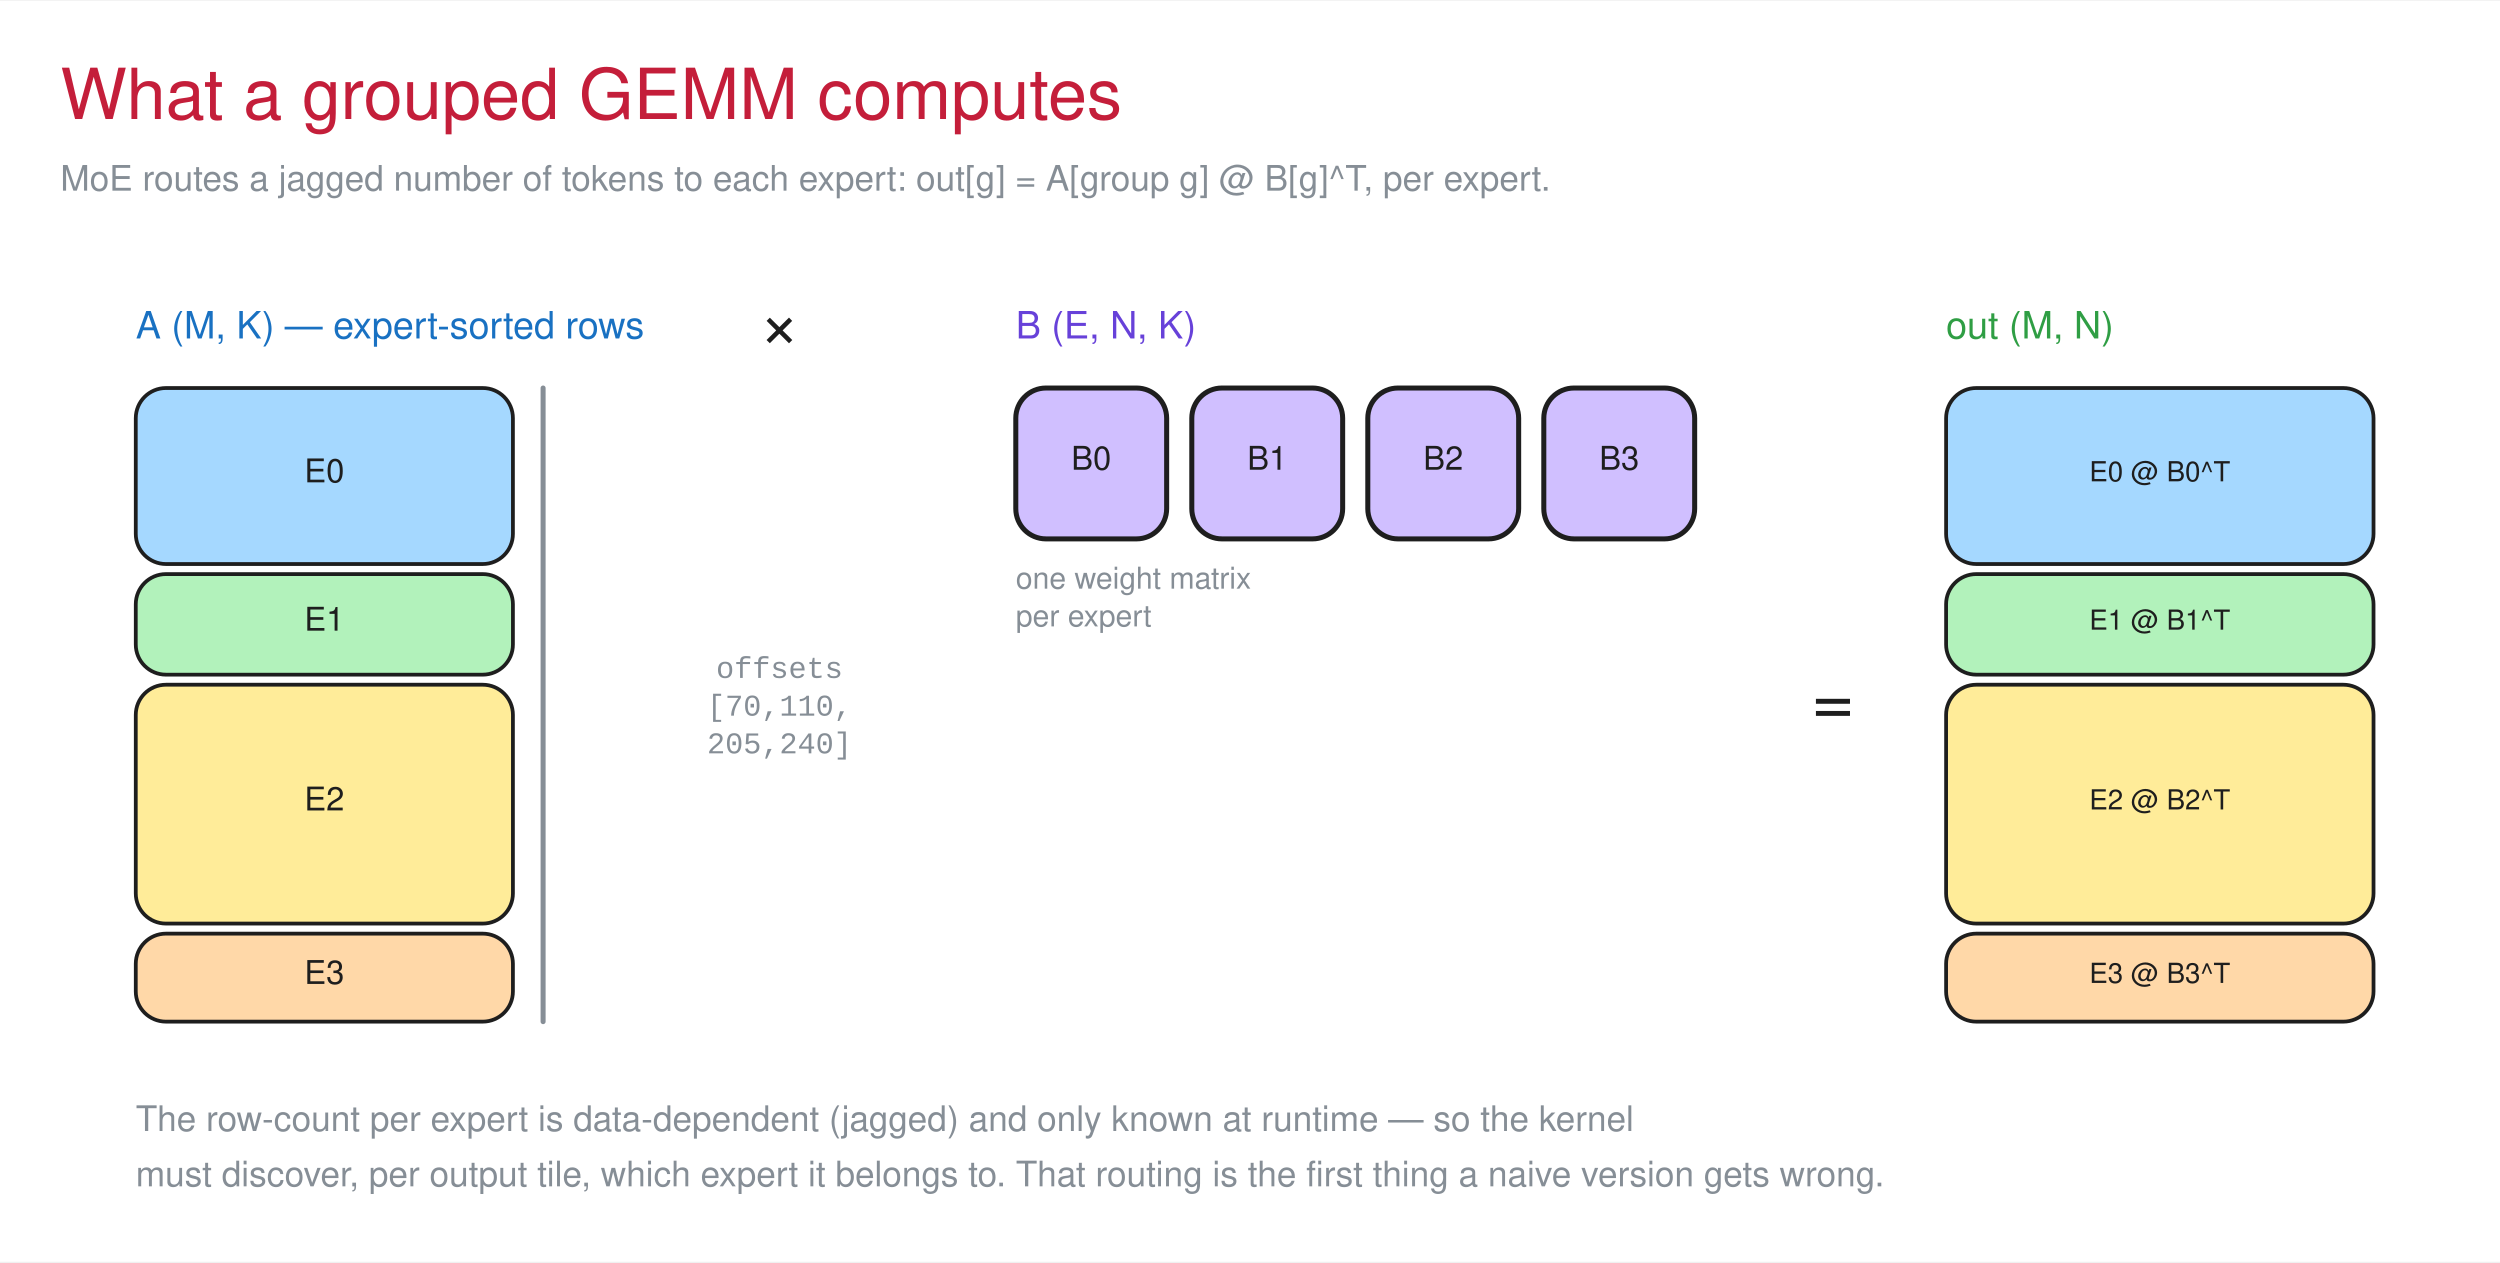
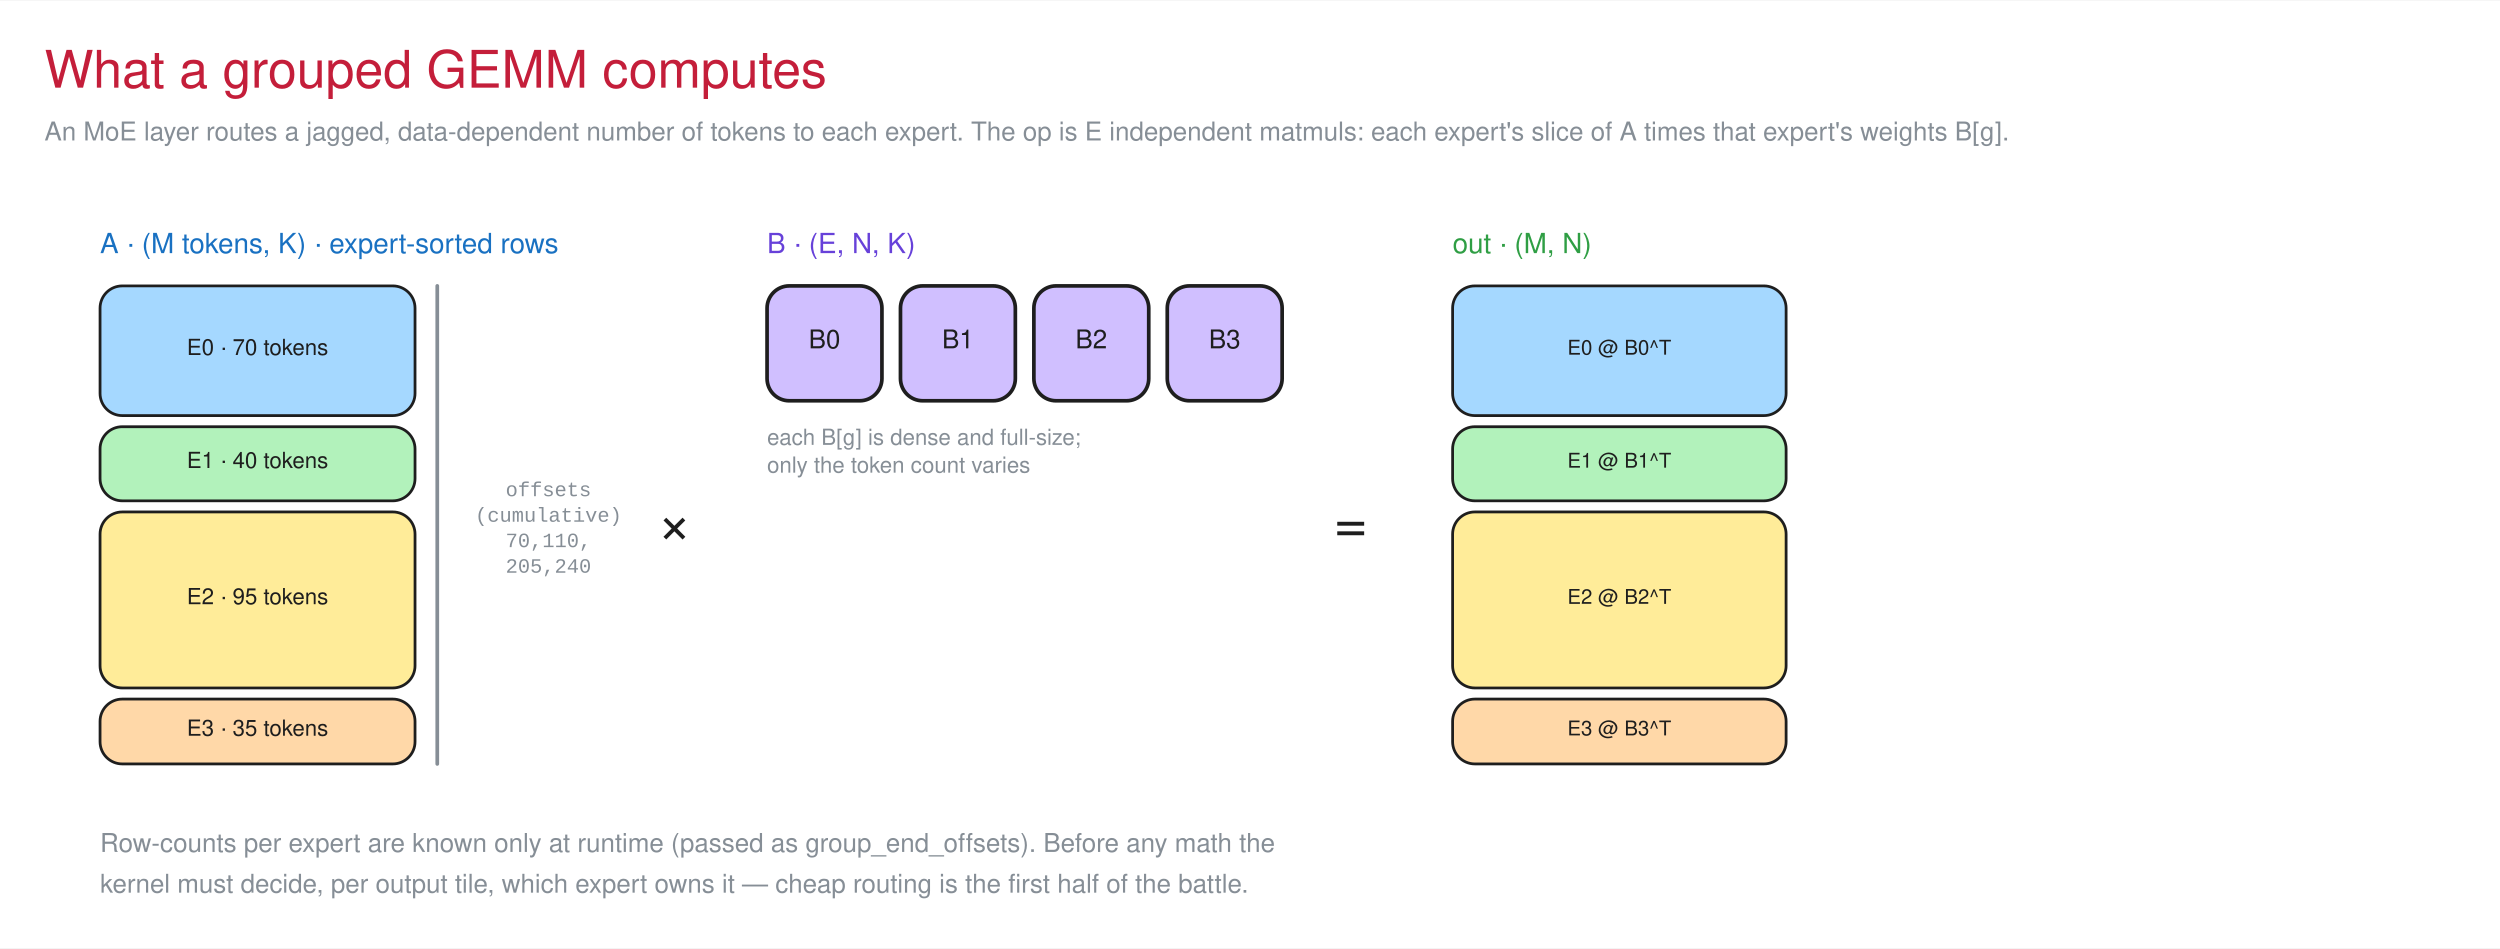
- <svg xmlns="http://www.w3.org/2000/svg" width="994" height="502" viewBox="16.0 -4.0 994.3 501.5" font-family="Segoe UI, Helvetica, Arial, sans-serif">
-   <rect x="16.0" y="-4.0" width="994.3" height="501.5" fill="#ffffff" />
+ <svg xmlns="http://www.w3.org/2000/svg" width="1349" height="512" viewBox="16.0 -4.0 1349.3 511.5" font-family="Segoe UI, Helvetica, Arial, sans-serif">
+   <rect x="16.0" y="-4.0" width="1349.3" height="511.5" fill="#ffffff" />
  <text x="40.0" y="43.0" font-size="28" font-family="Segoe UI, Helvetica, Arial, sans-serif" fill="#c41e3a" text-anchor="start">What a grouped GEMM computes</text>
-   <text x="40.0" y="71.5" font-size="14" font-family="Segoe UI, Helvetica, Arial, sans-serif" fill="#868e96" text-anchor="start">MoE routes a jagged number of tokens to each expert: out[g] = A[group g] @ B[g]^T, per expert.</text>
-   <text x="70.0" y="130.3" font-size="15" font-family="Segoe UI, Helvetica, Arial, sans-serif" fill="#1971c2" text-anchor="start">A  (M, K)  — expert-sorted rows</text>
-   <rect x="70.0" y="150.0" width="150.0" height="70.0" rx="12" fill="#a5d8ff" stroke="#1e1e1e" stroke-width="1.5" />
-   <text x="145.0" y="187.5" font-size="13" font-family="Segoe UI, Helvetica, Arial, sans-serif" fill="#1e1e1e" text-anchor="middle">E0</text>
-   <rect x="70.0" y="224.0" width="150.0" height="40.0" rx="12" fill="#b2f2bb" stroke="#1e1e1e" stroke-width="1.5" />
-   <text x="145.0" y="246.5" font-size="13" font-family="Segoe UI, Helvetica, Arial, sans-serif" fill="#1e1e1e" text-anchor="middle">E1</text>
-   <rect x="70.0" y="268.0" width="150.0" height="95.0" rx="12" fill="#ffec99" stroke="#1e1e1e" stroke-width="1.5" />
-   <text x="145.0" y="318.0" font-size="13" font-family="Segoe UI, Helvetica, Arial, sans-serif" fill="#1e1e1e" text-anchor="middle">E2</text>
-   <rect x="70.0" y="367.0" width="150.0" height="35.0" rx="12" fill="#ffd8a8" stroke="#1e1e1e" stroke-width="1.5" />
-   <text x="145.0" y="387.0" font-size="13" font-family="Segoe UI, Helvetica, Arial, sans-serif" fill="#1e1e1e" text-anchor="middle">E3</text>
-   <polyline points="232.0,150.0 232.0,402.0" fill="none" stroke="#868e96" stroke-width="2" stroke-linecap="round" stroke-linejoin="round" />
-   <text x="326.0" y="265.3" font-size="12" font-family="Consolas, 'Courier New', monospace" fill="#868e96" text-anchor="middle">offsets</text>
-   <text x="326.0" y="280.3" font-size="12" font-family="Consolas, 'Courier New', monospace" fill="#868e96" text-anchor="middle">[70,110,</text>
-   <text x="326.0" y="295.3" font-size="12" font-family="Consolas, 'Courier New', monospace" fill="#868e96" text-anchor="middle">205,240]</text>
-   <text x="326.0" y="133.1" font-size="26" font-family="Segoe UI, Helvetica, Arial, sans-serif" fill="#1e1e1e" text-anchor="middle">×</text>
-   <text x="420.0" y="130.3" font-size="15" font-family="Segoe UI, Helvetica, Arial, sans-serif" fill="#6741d9" text-anchor="start">B  (E, N, K)</text>
-   <rect x="420.0" y="150.0" width="60.0" height="60.0" rx="12" fill="#d0bfff" stroke="#1e1e1e" stroke-width="2" />
-   <text x="450.0" y="182.5" font-size="13" font-family="Segoe UI, Helvetica, Arial, sans-serif" fill="#1e1e1e" text-anchor="middle">B0</text>
-   <rect x="490.0" y="150.0" width="60.0" height="60.0" rx="12" fill="#d0bfff" stroke="#1e1e1e" stroke-width="2" />
-   <text x="520.0" y="182.5" font-size="13" font-family="Segoe UI, Helvetica, Arial, sans-serif" fill="#1e1e1e" text-anchor="middle">B1</text>
-   <rect x="560.0" y="150.0" width="60.0" height="60.0" rx="12" fill="#d0bfff" stroke="#1e1e1e" stroke-width="2" />
-   <text x="590.0" y="182.5" font-size="13" font-family="Segoe UI, Helvetica, Arial, sans-serif" fill="#1e1e1e" text-anchor="middle">B2</text>
-   <rect x="630.0" y="150.0" width="60.0" height="60.0" rx="12" fill="#d0bfff" stroke="#1e1e1e" stroke-width="2" />
-   <text x="660.0" y="182.5" font-size="13" font-family="Segoe UI, Helvetica, Arial, sans-serif" fill="#1e1e1e" text-anchor="middle">B3</text>
-   <text x="420.0" y="229.8" font-size="12" font-family="Segoe UI, Helvetica, Arial, sans-serif" fill="#868e96" text-anchor="start">one weight matrix</text>
-   <text x="420.0" y="244.8" font-size="12" font-family="Segoe UI, Helvetica, Arial, sans-serif" fill="#868e96" text-anchor="start">per expert</text>
-   <text x="745.0" y="283.5" font-size="28" font-family="Segoe UI, Helvetica, Arial, sans-serif" fill="#1e1e1e" text-anchor="middle">=</text>
-   <text x="790.0" y="130.3" font-size="15" font-family="Segoe UI, Helvetica, Arial, sans-serif" fill="#2f9e44" text-anchor="start">out  (M, N)</text>
-   <rect x="790.0" y="150.0" width="170.0" height="70.0" rx="12" fill="#a5d8ff" stroke="#1e1e1e" stroke-width="1.5" />
-   <text x="875.0" y="187.1" font-size="11" font-family="Segoe UI, Helvetica, Arial, sans-serif" fill="#1e1e1e" text-anchor="middle">E0 @ B0^T</text>
-   <rect x="790.0" y="224.0" width="170.0" height="40.0" rx="12" fill="#b2f2bb" stroke="#1e1e1e" stroke-width="1.5" />
-   <text x="875.0" y="246.1" font-size="11" font-family="Segoe UI, Helvetica, Arial, sans-serif" fill="#1e1e1e" text-anchor="middle">E1 @ B1^T</text>
-   <rect x="790.0" y="268.0" width="170.0" height="95.0" rx="12" fill="#ffec99" stroke="#1e1e1e" stroke-width="1.5" />
-   <text x="875.0" y="317.6" font-size="11" font-family="Segoe UI, Helvetica, Arial, sans-serif" fill="#1e1e1e" text-anchor="middle">E2 @ B2^T</text>
-   <rect x="790.0" y="367.0" width="170.0" height="35.0" rx="12" fill="#ffd8a8" stroke="#1e1e1e" stroke-width="1.5" />
-   <text x="875.0" y="386.6" font-size="11" font-family="Segoe UI, Helvetica, Arial, sans-serif" fill="#1e1e1e" text-anchor="middle">E3 @ B3^T</text>
-   <text x="70.0" y="445.5" font-size="14" font-family="Segoe UI, Helvetica, Arial, sans-serif" fill="#868e96" text-anchor="start">The row-count per expert is data-dependent (jagged) and only known at runtime — so the kernel</text>
-   <text x="70.0" y="467.5" font-size="14" font-family="Segoe UI, Helvetica, Arial, sans-serif" fill="#868e96" text-anchor="start">must discover, per output tile, which expert it belongs to. That routing is the first thing a naive version gets wrong.</text>
+   <text x="40.0" y="71.5" font-size="14" font-family="Segoe UI, Helvetica, Arial, sans-serif" fill="#868e96" text-anchor="start">An MoE layer routes a jagged, data-dependent number of tokens to each expert. The op is E independent matmuls: each expert's slice of A times that expert's weights B[g].</text>
+   <text x="70.0" y="132.3" font-size="15" font-family="Segoe UI, Helvetica, Arial, sans-serif" fill="#1971c2" text-anchor="start">A  ·  (M tokens, K)  ·  expert-sorted rows</text>
+   <rect x="70.0" y="150.0" width="170.0" height="70.0" rx="12" fill="#a5d8ff" stroke="#1e1e1e" stroke-width="1.5" />
+   <text x="155.0" y="187.3" font-size="12" font-family="Segoe UI, Helvetica, Arial, sans-serif" fill="#1e1e1e" text-anchor="middle">E0  ·  70 tokens</text>
+   <rect x="70.0" y="226.0" width="170.0" height="40.0" rx="12" fill="#b2f2bb" stroke="#1e1e1e" stroke-width="1.5" />
+   <text x="155.0" y="248.3" font-size="12" font-family="Segoe UI, Helvetica, Arial, sans-serif" fill="#1e1e1e" text-anchor="middle">E1  ·  40 tokens</text>
+   <rect x="70.0" y="272.0" width="170.0" height="95.0" rx="12" fill="#ffec99" stroke="#1e1e1e" stroke-width="1.5" />
+   <text x="155.0" y="321.8" font-size="12" font-family="Segoe UI, Helvetica, Arial, sans-serif" fill="#1e1e1e" text-anchor="middle">E2  ·  95 tokens</text>
+   <rect x="70.0" y="373.0" width="170.0" height="35.0" rx="12" fill="#ffd8a8" stroke="#1e1e1e" stroke-width="1.5" />
+   <text x="155.0" y="392.8" font-size="12" font-family="Segoe UI, Helvetica, Arial, sans-serif" fill="#1e1e1e" text-anchor="middle">E3  ·  35 tokens</text>
+   <polyline points="252.0,150.0 252.0,408.0" fill="none" stroke="#868e96" stroke-width="2" stroke-linecap="round" stroke-linejoin="round" />
+   <text x="312.0" y="263.5" font-size="11" font-family="Consolas, 'Courier New', monospace" fill="#868e96" text-anchor="middle">offsets</text>
+   <text x="312.0" y="277.3" font-size="11" font-family="Consolas, 'Courier New', monospace" fill="#868e96" text-anchor="middle">(cumulative)</text>
+   <text x="312.0" y="291.0" font-size="11" font-family="Consolas, 'Courier New', monospace" fill="#868e96" text-anchor="middle">70,110,</text>
+   <text x="312.0" y="304.8" font-size="11" font-family="Consolas, 'Courier New', monospace" fill="#868e96" text-anchor="middle">205,240</text>
+   <text x="380.0" y="287.9" font-size="30" font-family="Segoe UI, Helvetica, Arial, sans-serif" fill="#1e1e1e" text-anchor="middle">×</text>
+   <text x="430.0" y="132.3" font-size="15" font-family="Segoe UI, Helvetica, Arial, sans-serif" fill="#6741d9" text-anchor="start">B  ·  (E, N, K)</text>
+   <rect x="430.0" y="150.0" width="62.0" height="62.0" rx="12" fill="#d0bfff" stroke="#1e1e1e" stroke-width="2" />
+   <text x="461.0" y="183.7" font-size="14" font-family="Segoe UI, Helvetica, Arial, sans-serif" fill="#1e1e1e" text-anchor="middle">B0</text>
+   <rect x="502.0" y="150.0" width="62.0" height="62.0" rx="12" fill="#d0bfff" stroke="#1e1e1e" stroke-width="2" />
+   <text x="533.0" y="183.7" font-size="14" font-family="Segoe UI, Helvetica, Arial, sans-serif" fill="#1e1e1e" text-anchor="middle">B1</text>
+   <rect x="574.0" y="150.0" width="62.0" height="62.0" rx="12" fill="#d0bfff" stroke="#1e1e1e" stroke-width="2" />
+   <text x="605.0" y="183.7" font-size="14" font-family="Segoe UI, Helvetica, Arial, sans-serif" fill="#1e1e1e" text-anchor="middle">B2</text>
+   <rect x="646.0" y="150.0" width="62.0" height="62.0" rx="12" fill="#d0bfff" stroke="#1e1e1e" stroke-width="2" />
+   <text x="677.0" y="183.7" font-size="14" font-family="Segoe UI, Helvetica, Arial, sans-serif" fill="#1e1e1e" text-anchor="middle">B3</text>
+   <text x="430.0" y="235.8" font-size="12" font-family="Segoe UI, Helvetica, Arial, sans-serif" fill="#868e96" text-anchor="start">each B[g] is dense and full-size;</text>
+   <text x="430.0" y="250.8" font-size="12" font-family="Segoe UI, Helvetica, Arial, sans-serif" fill="#868e96" text-anchor="start">only the token count varies</text>
+   <text x="745.0" y="287.9" font-size="30" font-family="Segoe UI, Helvetica, Arial, sans-serif" fill="#1e1e1e" text-anchor="middle">=</text>
+   <text x="800.0" y="132.3" font-size="15" font-family="Segoe UI, Helvetica, Arial, sans-serif" fill="#2f9e44" text-anchor="start">out  ·  (M, N)</text>
+   <rect x="800.0" y="150.0" width="180.0" height="70.0" rx="12" fill="#a5d8ff" stroke="#1e1e1e" stroke-width="1.5" />
+   <text x="890.0" y="187.1" font-size="11" font-family="Segoe UI, Helvetica, Arial, sans-serif" fill="#1e1e1e" text-anchor="middle">E0 @ B0^T</text>
+   <rect x="800.0" y="226.0" width="180.0" height="40.0" rx="12" fill="#b2f2bb" stroke="#1e1e1e" stroke-width="1.5" />
+   <text x="890.0" y="248.1" font-size="11" font-family="Segoe UI, Helvetica, Arial, sans-serif" fill="#1e1e1e" text-anchor="middle">E1 @ B1^T</text>
+   <rect x="800.0" y="272.0" width="180.0" height="95.0" rx="12" fill="#ffec99" stroke="#1e1e1e" stroke-width="1.5" />
+   <text x="890.0" y="321.6" font-size="11" font-family="Segoe UI, Helvetica, Arial, sans-serif" fill="#1e1e1e" text-anchor="middle">E2 @ B2^T</text>
+   <rect x="800.0" y="373.0" width="180.0" height="35.0" rx="12" fill="#ffd8a8" stroke="#1e1e1e" stroke-width="1.5" />
+   <text x="890.0" y="392.6" font-size="11" font-family="Segoe UI, Helvetica, Arial, sans-serif" fill="#1e1e1e" text-anchor="middle">E3 @ B3^T</text>
+   <text x="70.0" y="455.5" font-size="14" font-family="Segoe UI, Helvetica, Arial, sans-serif" fill="#868e96" text-anchor="start">Row-counts per expert are known only at runtime (passed as group_end_offsets). Before any math the</text>
+   <text x="70.0" y="477.5" font-size="14" font-family="Segoe UI, Helvetica, Arial, sans-serif" fill="#868e96" text-anchor="start">kernel must decide, per output tile, which expert owns it — cheap routing is the first half of the battle.</text>
</svg>
